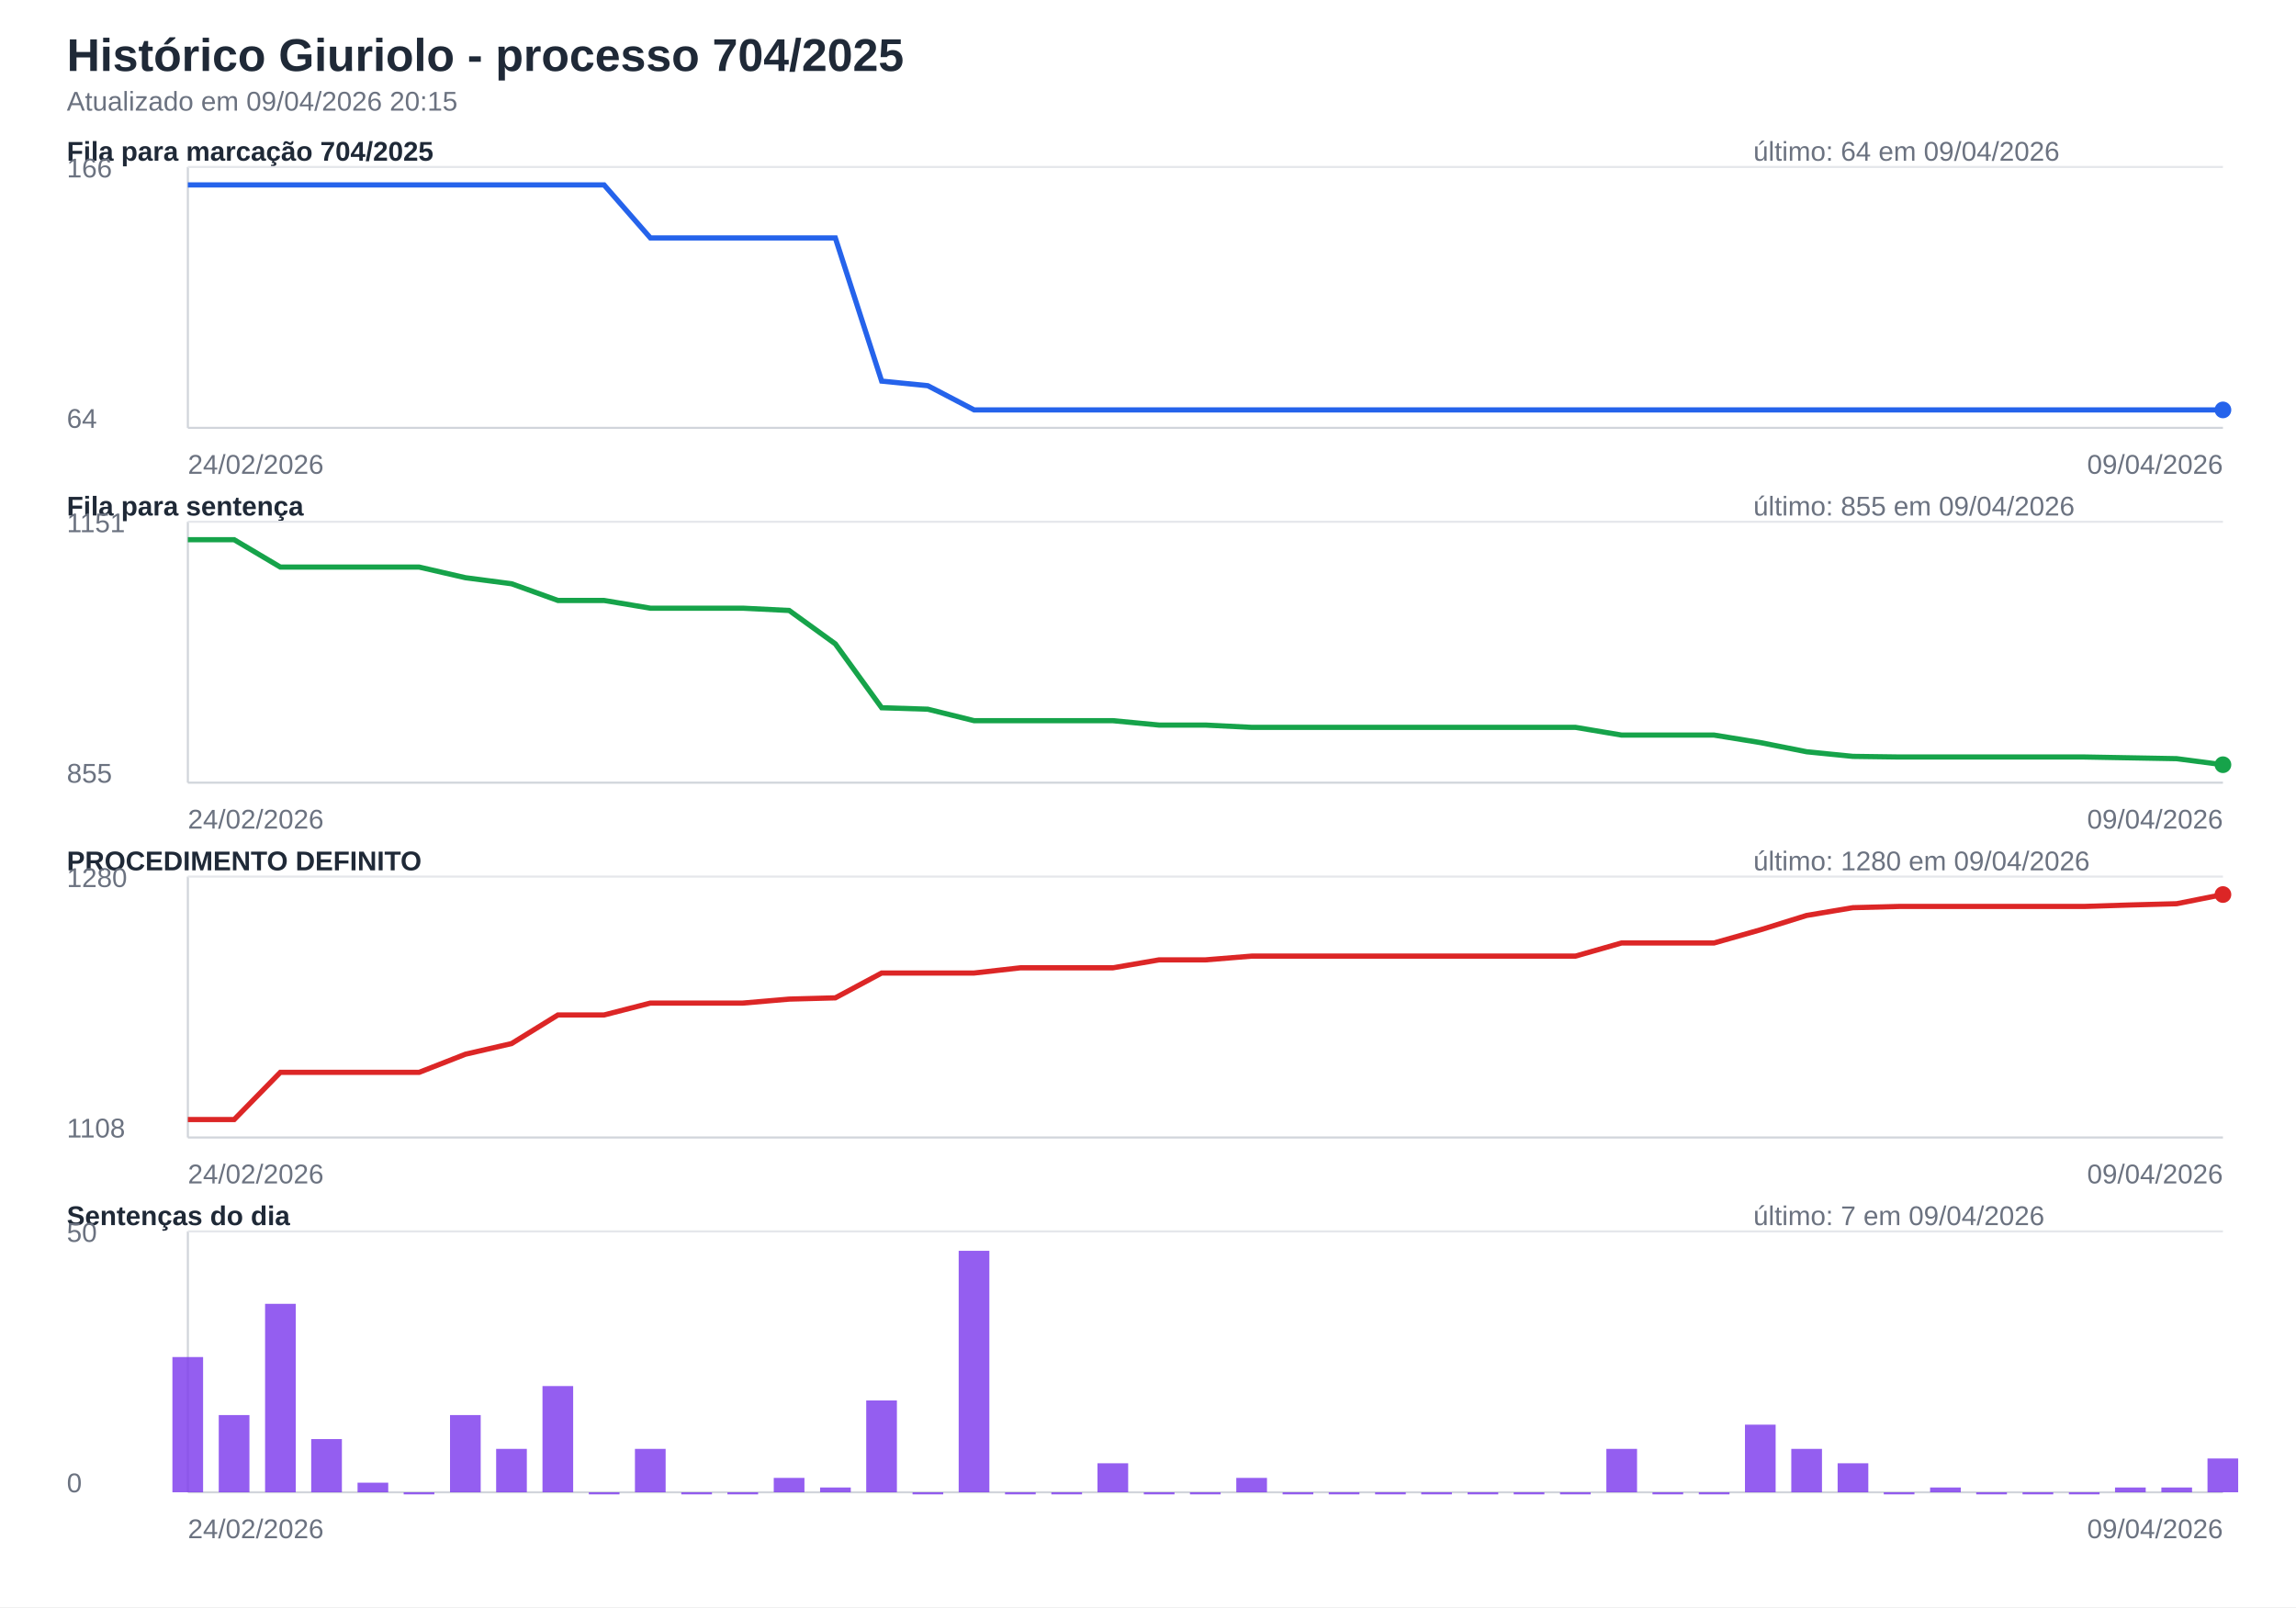
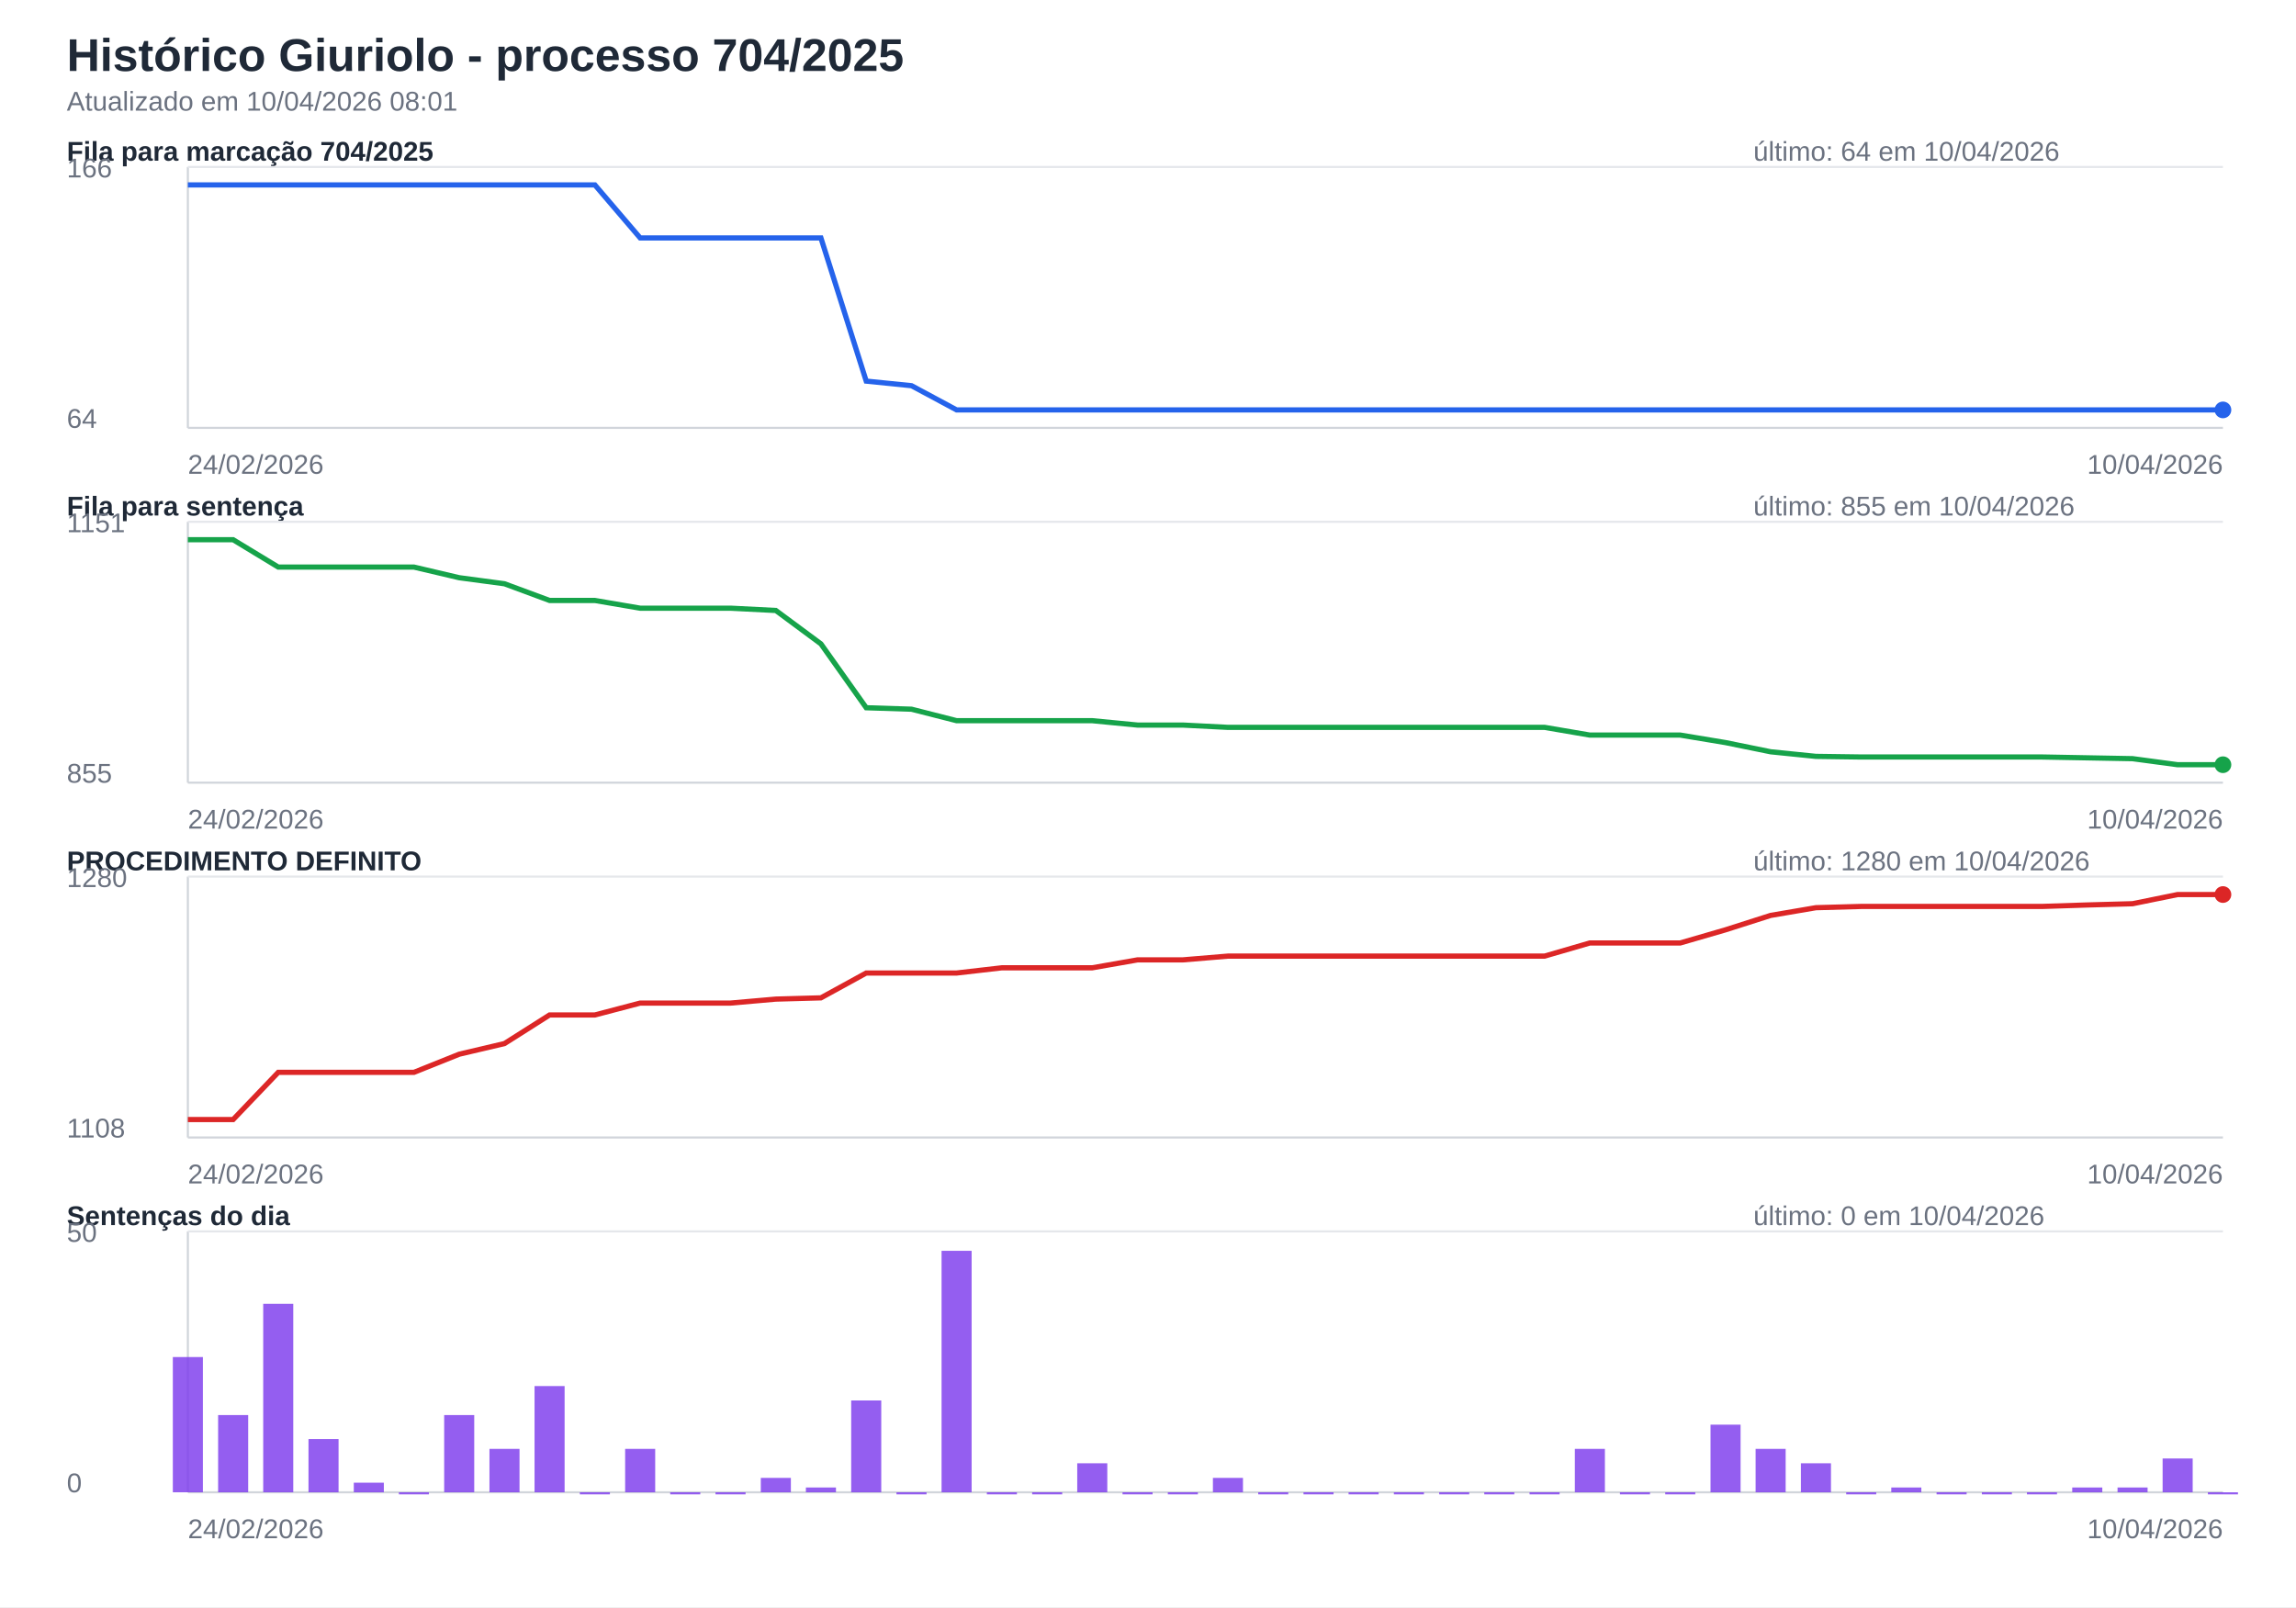
<svg xmlns="http://www.w3.org/2000/svg" width="1100" height="770" viewBox="0 0 1100 770">
  <rect width="100%" height="100%" fill="#ffffff" />
  <style>text{font-family:Segoe UI,Arial,sans-serif;font-size:13px;fill:#1f2937}.titulo{font-size:22px;font-weight:700}.sub{fill:#6b7280}.eixo{stroke:#d1d5db;stroke-width:1}.grade{stroke:#e5e7eb;stroke-width:1}.linha{fill:none;stroke-width:2.5}.barra{opacity:.82}</style>
  <text class="titulo" x="32" y="34">Histórico Giuriolo - processo 704/2025</text>
-   <text class="sub" x="32" y="53">Atualizado em 09/04/2026 20:15</text>
+   <text class="sub" x="32" y="53">Atualizado em 10/04/2026 08:01</text>
  <text x="32" y="77" font-weight="700">Fila para marcação 704/2025</text>
-   <text class="sub" x="840" y="77">último: 64 em 09/04/2026</text>
+   <text class="sub" x="840" y="77">último: 64 em 10/04/2026</text>
  <line class="eixo" x1="90" y1="205" x2="1065" y2="205" />
  <line class="eixo" x1="90" y1="80" x2="90" y2="205" />
  <line class="grade" x1="90" y1="80" x2="1065" y2="80" />
  <text class="sub" x="32" y="85">166</text>
  <text class="sub" x="32" y="205">64</text>
-   <path class="linha" stroke="#2563eb" d="M90.0,88.6 L112.2,88.6 L134.3,88.6 L156.5,88.6 L178.6,88.6 L200.8,88.6 L223.0,88.6 L245.1,88.6 L267.3,88.6 L289.4,88.6 L311.6,114.0 L333.8,114.0 L355.9,114.0 L378.1,114.0 L400.2,114.0 L422.4,182.6 L444.5,184.8 L466.7,196.4 L488.9,196.4 L511.0,196.4 L533.2,196.4 L555.3,196.4 L577.5,196.4 L599.7,196.4 L621.8,196.4 L644.0,196.4 L666.1,196.4 L688.3,196.4 L710.5,196.4 L732.6,196.4 L754.8,196.4 L776.9,196.4 L799.1,196.4 L821.2,196.4 L843.4,196.4 L865.6,196.4 L887.7,196.4 L909.9,196.4 L932.0,196.4 L954.2,196.4 L976.4,196.4 L998.5,196.4 L1020.7,196.4 L1042.8,196.4 L1065.0,196.4" />
+   <path class="linha" stroke="#2563eb" d="M90.0,88.6 L111.7,88.6 L133.3,88.6 L155.0,88.6 L176.7,88.6 L198.3,88.6 L220.0,88.6 L241.7,88.6 L263.3,88.6 L285.0,88.6 L306.7,114.0 L328.3,114.0 L350.0,114.0 L371.7,114.0 L393.3,114.0 L415.0,182.6 L436.7,184.8 L458.3,196.4 L480.0,196.4 L501.7,196.4 L523.3,196.4 L545.0,196.4 L566.7,196.4 L588.3,196.4 L610.0,196.4 L631.7,196.4 L653.3,196.4 L675.0,196.4 L696.7,196.4 L718.3,196.4 L740.0,196.4 L761.7,196.4 L783.3,196.4 L805.0,196.4 L826.7,196.4 L848.3,196.4 L870.0,196.4 L891.7,196.4 L913.3,196.4 L935.0,196.4 L956.7,196.4 L978.3,196.4 L1000.0,196.4 L1021.7,196.4 L1043.3,196.4 L1065.0,196.4" />
  <circle cx="1065.0" cy="196.4" r="4" fill="#2563eb" />
  <text class="sub" x="90" y="227">24/02/2026</text>
-   <text class="sub" text-anchor="end" x="1065" y="227">09/04/2026</text>
+   <text class="sub" text-anchor="end" x="1065" y="227">10/04/2026</text>
  <text x="32" y="247" font-weight="700">Fila para sentença</text>
-   <text class="sub" x="840" y="247">último: 855 em 09/04/2026</text>
+   <text class="sub" x="840" y="247">último: 855 em 10/04/2026</text>
  <line class="eixo" x1="90" y1="375" x2="1065" y2="375" />
  <line class="eixo" x1="90" y1="250" x2="90" y2="375" />
  <line class="grade" x1="90" y1="250" x2="1065" y2="250" />
  <text class="sub" x="32" y="255">1151</text>
  <text class="sub" x="32" y="375">855</text>
-   <path class="linha" stroke="#16a34a" d="M90.0,258.6 L112.2,258.6 L134.3,271.7 L156.5,271.7 L178.6,271.7 L200.8,271.7 L223.0,276.8 L245.1,279.7 L267.3,287.7 L289.4,287.7 L311.6,291.4 L333.8,291.4 L355.9,291.4 L378.1,292.5 L400.2,308.5 L422.4,339.1 L444.5,339.8 L466.7,345.3 L488.9,345.3 L511.0,345.3 L533.2,345.3 L555.3,347.4 L577.5,347.4 L599.7,348.5 L621.8,348.5 L644.0,348.5 L666.1,348.5 L688.3,348.5 L710.5,348.5 L732.6,348.5 L754.8,348.5 L776.9,352.2 L799.1,352.2 L821.2,352.2 L843.4,355.8 L865.6,360.2 L887.7,362.4 L909.9,362.7 L932.0,362.7 L954.2,362.7 L976.4,362.7 L998.5,362.7 L1020.7,363.1 L1042.8,363.5 L1065.0,366.4" />
+   <path class="linha" stroke="#16a34a" d="M90.0,258.6 L111.7,258.6 L133.3,271.7 L155.0,271.7 L176.7,271.7 L198.3,271.7 L220.0,276.8 L241.7,279.7 L263.3,287.7 L285.0,287.7 L306.7,291.4 L328.3,291.4 L350.0,291.4 L371.7,292.5 L393.3,308.5 L415.0,339.1 L436.7,339.8 L458.3,345.3 L480.0,345.3 L501.7,345.3 L523.3,345.3 L545.0,347.4 L566.7,347.4 L588.3,348.5 L610.0,348.5 L631.7,348.5 L653.3,348.5 L675.0,348.5 L696.7,348.5 L718.3,348.5 L740.0,348.5 L761.7,352.2 L783.3,352.2 L805.0,352.2 L826.7,355.8 L848.3,360.2 L870.0,362.4 L891.7,362.7 L913.3,362.7 L935.0,362.7 L956.7,362.7 L978.3,362.7 L1000.0,363.1 L1021.7,363.5 L1043.3,366.4 L1065.0,366.4" />
  <circle cx="1065.0" cy="366.4" r="4" fill="#16a34a" />
  <text class="sub" x="90" y="397">24/02/2026</text>
-   <text class="sub" text-anchor="end" x="1065" y="397">09/04/2026</text>
+   <text class="sub" text-anchor="end" x="1065" y="397">10/04/2026</text>
  <text x="32" y="417" font-weight="700">PROCEDIMENTO DEFINITO</text>
-   <text class="sub" x="840" y="417">último: 1280 em 09/04/2026</text>
+   <text class="sub" x="840" y="417">último: 1280 em 10/04/2026</text>
  <line class="eixo" x1="90" y1="545" x2="1065" y2="545" />
  <line class="eixo" x1="90" y1="420" x2="90" y2="545" />
  <line class="grade" x1="90" y1="420" x2="1065" y2="420" />
  <text class="sub" x="32" y="425">1280</text>
  <text class="sub" x="32" y="545">1108</text>
-   <path class="linha" stroke="#dc2626" d="M90.0,536.4 L112.2,536.4 L134.3,513.8 L156.5,513.8 L178.6,513.8 L200.8,513.8 L223.0,505.1 L245.1,500.0 L267.3,486.3 L289.4,486.3 L311.6,480.6 L333.8,480.6 L355.9,480.6 L378.1,478.7 L400.2,478.1 L422.4,466.2 L444.5,466.2 L466.7,466.2 L488.9,463.7 L511.0,463.7 L533.2,463.7 L555.3,459.9 L577.5,459.9 L599.7,458.1 L621.8,458.1 L644.0,458.1 L666.1,458.1 L688.3,458.1 L710.5,458.1 L732.6,458.1 L754.8,458.1 L776.9,451.8 L799.1,451.8 L821.2,451.8 L843.4,445.5 L865.6,438.6 L887.7,434.9 L909.9,434.3 L932.0,434.3 L954.2,434.3 L976.4,434.3 L998.5,434.3 L1020.7,433.6 L1042.8,433.0 L1065.0,428.6" />
+   <path class="linha" stroke="#dc2626" d="M90.0,536.4 L111.7,536.4 L133.3,513.8 L155.0,513.8 L176.7,513.8 L198.3,513.8 L220.0,505.1 L241.7,500.0 L263.3,486.3 L285.0,486.3 L306.7,480.6 L328.3,480.6 L350.0,480.6 L371.7,478.7 L393.3,478.1 L415.0,466.2 L436.7,466.2 L458.3,466.2 L480.0,463.7 L501.7,463.7 L523.3,463.7 L545.0,459.9 L566.7,459.9 L588.3,458.1 L610.0,458.1 L631.7,458.1 L653.3,458.1 L675.0,458.1 L696.7,458.1 L718.3,458.1 L740.0,458.1 L761.7,451.8 L783.3,451.8 L805.0,451.8 L826.7,445.5 L848.3,438.6 L870.0,434.9 L891.7,434.3 L913.3,434.3 L935.0,434.3 L956.7,434.3 L978.3,434.3 L1000.0,433.6 L1021.7,433.0 L1043.3,428.6 L1065.0,428.6" />
  <circle cx="1065.0" cy="428.6" r="4" fill="#dc2626" />
  <text class="sub" x="90" y="567">24/02/2026</text>
-   <text class="sub" text-anchor="end" x="1065" y="567">09/04/2026</text>
+   <text class="sub" text-anchor="end" x="1065" y="567">10/04/2026</text>
  <text x="32" y="587" font-weight="700">Sentenças do dia</text>
-   <text class="sub" x="840" y="587">último: 7 em 09/04/2026</text>
+   <text class="sub" x="840" y="587">último: 0 em 10/04/2026</text>
  <line class="eixo" x1="90" y1="715" x2="1065" y2="715" />
  <line class="eixo" x1="90" y1="590" x2="90" y2="715" />
  <line class="grade" x1="90" y1="590" x2="1065" y2="590" />
  <text class="sub" x="32" y="595">50</text>
  <text class="sub" x="32" y="715">0</text>
-   <rect class="barra" x="82.6" y="650.2" width="14.7" height="64.8" fill="#7c3aed" />
-   <rect class="barra" x="104.8" y="678.0" width="14.7" height="37.0" fill="#7c3aed" />
-   <rect class="barra" x="127.0" y="624.7" width="14.7" height="90.3" fill="#7c3aed" />
-   <rect class="barra" x="149.1" y="689.5" width="14.7" height="25.5" fill="#7c3aed" />
-   <rect class="barra" x="171.3" y="710.4" width="14.7" height="4.6" fill="#7c3aed" />
-   <rect class="barra" x="193.4" y="715.0" width="14.7" height="1.0" fill="#7c3aed" />
-   <rect class="barra" x="215.6" y="678.0" width="14.7" height="37.0" fill="#7c3aed" />
-   <rect class="barra" x="237.7" y="694.2" width="14.7" height="20.8" fill="#7c3aed" />
-   <rect class="barra" x="259.9" y="664.1" width="14.7" height="50.9" fill="#7c3aed" />
-   <rect class="barra" x="282.1" y="715.0" width="14.7" height="1.0" fill="#7c3aed" />
-   <rect class="barra" x="304.2" y="694.2" width="14.7" height="20.8" fill="#7c3aed" />
-   <rect class="barra" x="326.4" y="715.0" width="14.7" height="1.0" fill="#7c3aed" />
-   <rect class="barra" x="348.5" y="715.0" width="14.7" height="1.0" fill="#7c3aed" />
-   <rect class="barra" x="370.7" y="708.1" width="14.7" height="6.9" fill="#7c3aed" />
-   <rect class="barra" x="392.9" y="712.7" width="14.7" height="2.3" fill="#7c3aed" />
-   <rect class="barra" x="415.0" y="671.0" width="14.7" height="44.0" fill="#7c3aed" />
-   <rect class="barra" x="437.2" y="715.0" width="14.7" height="1.0" fill="#7c3aed" />
-   <rect class="barra" x="459.3" y="599.3" width="14.7" height="115.7" fill="#7c3aed" />
-   <rect class="barra" x="481.5" y="715.0" width="14.7" height="1.0" fill="#7c3aed" />
-   <rect class="barra" x="503.7" y="715.0" width="14.7" height="1.0" fill="#7c3aed" />
-   <rect class="barra" x="525.8" y="701.1" width="14.7" height="13.9" fill="#7c3aed" />
-   <rect class="barra" x="548.0" y="715.0" width="14.7" height="1.0" fill="#7c3aed" />
-   <rect class="barra" x="570.1" y="715.0" width="14.7" height="1.0" fill="#7c3aed" />
-   <rect class="barra" x="592.3" y="708.1" width="14.7" height="6.9" fill="#7c3aed" />
-   <rect class="barra" x="614.5" y="715.0" width="14.7" height="1.0" fill="#7c3aed" />
-   <rect class="barra" x="636.6" y="715.0" width="14.7" height="1.0" fill="#7c3aed" />
-   <rect class="barra" x="658.8" y="715.0" width="14.7" height="1.0" fill="#7c3aed" />
-   <rect class="barra" x="680.9" y="715.0" width="14.7" height="1.0" fill="#7c3aed" />
-   <rect class="barra" x="703.1" y="715.0" width="14.7" height="1.0" fill="#7c3aed" />
-   <rect class="barra" x="725.2" y="715.0" width="14.7" height="1.0" fill="#7c3aed" />
-   <rect class="barra" x="747.4" y="715.0" width="14.7" height="1.0" fill="#7c3aed" />
-   <rect class="barra" x="769.6" y="694.2" width="14.7" height="20.8" fill="#7c3aed" />
-   <rect class="barra" x="791.7" y="715.0" width="14.7" height="1.0" fill="#7c3aed" />
-   <rect class="barra" x="813.9" y="715.0" width="14.7" height="1.0" fill="#7c3aed" />
-   <rect class="barra" x="836.0" y="682.6" width="14.7" height="32.4" fill="#7c3aed" />
-   <rect class="barra" x="858.2" y="694.2" width="14.7" height="20.8" fill="#7c3aed" />
-   <rect class="barra" x="880.4" y="701.1" width="14.7" height="13.9" fill="#7c3aed" />
-   <rect class="barra" x="902.5" y="715.0" width="14.7" height="1.0" fill="#7c3aed" />
-   <rect class="barra" x="924.7" y="712.7" width="14.7" height="2.3" fill="#7c3aed" />
-   <rect class="barra" x="946.8" y="715.0" width="14.7" height="1.0" fill="#7c3aed" />
-   <rect class="barra" x="969.0" y="715.0" width="14.7" height="1.0" fill="#7c3aed" />
-   <rect class="barra" x="991.2" y="715.0" width="14.7" height="1.0" fill="#7c3aed" />
-   <rect class="barra" x="1013.3" y="712.7" width="14.7" height="2.3" fill="#7c3aed" />
-   <rect class="barra" x="1035.5" y="712.7" width="14.7" height="2.3" fill="#7c3aed" />
-   <rect class="barra" x="1057.6" y="698.8" width="14.7" height="16.2" fill="#7c3aed" />
+   <rect class="barra" x="82.8" y="650.2" width="14.4" height="64.8" fill="#7c3aed" />
+   <rect class="barra" x="104.5" y="678.0" width="14.4" height="37.0" fill="#7c3aed" />
+   <rect class="barra" x="126.1" y="624.7" width="14.4" height="90.3" fill="#7c3aed" />
+   <rect class="barra" x="147.8" y="689.5" width="14.4" height="25.5" fill="#7c3aed" />
+   <rect class="barra" x="169.5" y="710.4" width="14.4" height="4.6" fill="#7c3aed" />
+   <rect class="barra" x="191.1" y="715.0" width="14.4" height="1.0" fill="#7c3aed" />
+   <rect class="barra" x="212.8" y="678.0" width="14.4" height="37.0" fill="#7c3aed" />
+   <rect class="barra" x="234.5" y="694.2" width="14.4" height="20.8" fill="#7c3aed" />
+   <rect class="barra" x="256.1" y="664.1" width="14.4" height="50.9" fill="#7c3aed" />
+   <rect class="barra" x="277.8" y="715.0" width="14.4" height="1.0" fill="#7c3aed" />
+   <rect class="barra" x="299.5" y="694.2" width="14.4" height="20.8" fill="#7c3aed" />
+   <rect class="barra" x="321.1" y="715.0" width="14.4" height="1.0" fill="#7c3aed" />
+   <rect class="barra" x="342.8" y="715.0" width="14.4" height="1.0" fill="#7c3aed" />
+   <rect class="barra" x="364.5" y="708.1" width="14.4" height="6.9" fill="#7c3aed" />
+   <rect class="barra" x="386.1" y="712.7" width="14.4" height="2.3" fill="#7c3aed" />
+   <rect class="barra" x="407.8" y="671.0" width="14.4" height="44.0" fill="#7c3aed" />
+   <rect class="barra" x="429.5" y="715.0" width="14.4" height="1.0" fill="#7c3aed" />
+   <rect class="barra" x="451.1" y="599.3" width="14.4" height="115.7" fill="#7c3aed" />
+   <rect class="barra" x="472.8" y="715.0" width="14.4" height="1.0" fill="#7c3aed" />
+   <rect class="barra" x="494.5" y="715.0" width="14.4" height="1.0" fill="#7c3aed" />
+   <rect class="barra" x="516.1" y="701.1" width="14.4" height="13.9" fill="#7c3aed" />
+   <rect class="barra" x="537.8" y="715.0" width="14.4" height="1.0" fill="#7c3aed" />
+   <rect class="barra" x="559.5" y="715.0" width="14.4" height="1.0" fill="#7c3aed" />
+   <rect class="barra" x="581.1" y="708.1" width="14.4" height="6.9" fill="#7c3aed" />
+   <rect class="barra" x="602.8" y="715.0" width="14.4" height="1.0" fill="#7c3aed" />
+   <rect class="barra" x="624.5" y="715.0" width="14.4" height="1.0" fill="#7c3aed" />
+   <rect class="barra" x="646.1" y="715.0" width="14.4" height="1.0" fill="#7c3aed" />
+   <rect class="barra" x="667.8" y="715.0" width="14.4" height="1.0" fill="#7c3aed" />
+   <rect class="barra" x="689.5" y="715.0" width="14.4" height="1.0" fill="#7c3aed" />
+   <rect class="barra" x="711.1" y="715.0" width="14.4" height="1.0" fill="#7c3aed" />
+   <rect class="barra" x="732.8" y="715.0" width="14.4" height="1.0" fill="#7c3aed" />
+   <rect class="barra" x="754.5" y="694.2" width="14.4" height="20.8" fill="#7c3aed" />
+   <rect class="barra" x="776.1" y="715.0" width="14.4" height="1.0" fill="#7c3aed" />
+   <rect class="barra" x="797.8" y="715.0" width="14.4" height="1.0" fill="#7c3aed" />
+   <rect class="barra" x="819.5" y="682.6" width="14.4" height="32.4" fill="#7c3aed" />
+   <rect class="barra" x="841.1" y="694.2" width="14.4" height="20.8" fill="#7c3aed" />
+   <rect class="barra" x="862.8" y="701.1" width="14.4" height="13.9" fill="#7c3aed" />
+   <rect class="barra" x="884.5" y="715.0" width="14.4" height="1.0" fill="#7c3aed" />
+   <rect class="barra" x="906.1" y="712.7" width="14.4" height="2.3" fill="#7c3aed" />
+   <rect class="barra" x="927.8" y="715.0" width="14.4" height="1.0" fill="#7c3aed" />
+   <rect class="barra" x="949.5" y="715.0" width="14.4" height="1.0" fill="#7c3aed" />
+   <rect class="barra" x="971.1" y="715.0" width="14.4" height="1.0" fill="#7c3aed" />
+   <rect class="barra" x="992.8" y="712.7" width="14.4" height="2.3" fill="#7c3aed" />
+   <rect class="barra" x="1014.5" y="712.7" width="14.4" height="2.3" fill="#7c3aed" />
+   <rect class="barra" x="1036.1" y="698.8" width="14.4" height="16.2" fill="#7c3aed" />
+   <rect class="barra" x="1057.8" y="715.0" width="14.4" height="1.0" fill="#7c3aed" />
  <text class="sub" x="90" y="737">24/02/2026</text>
-   <text class="sub" text-anchor="end" x="1065" y="737">09/04/2026</text>
+   <text class="sub" text-anchor="end" x="1065" y="737">10/04/2026</text>
</svg>
